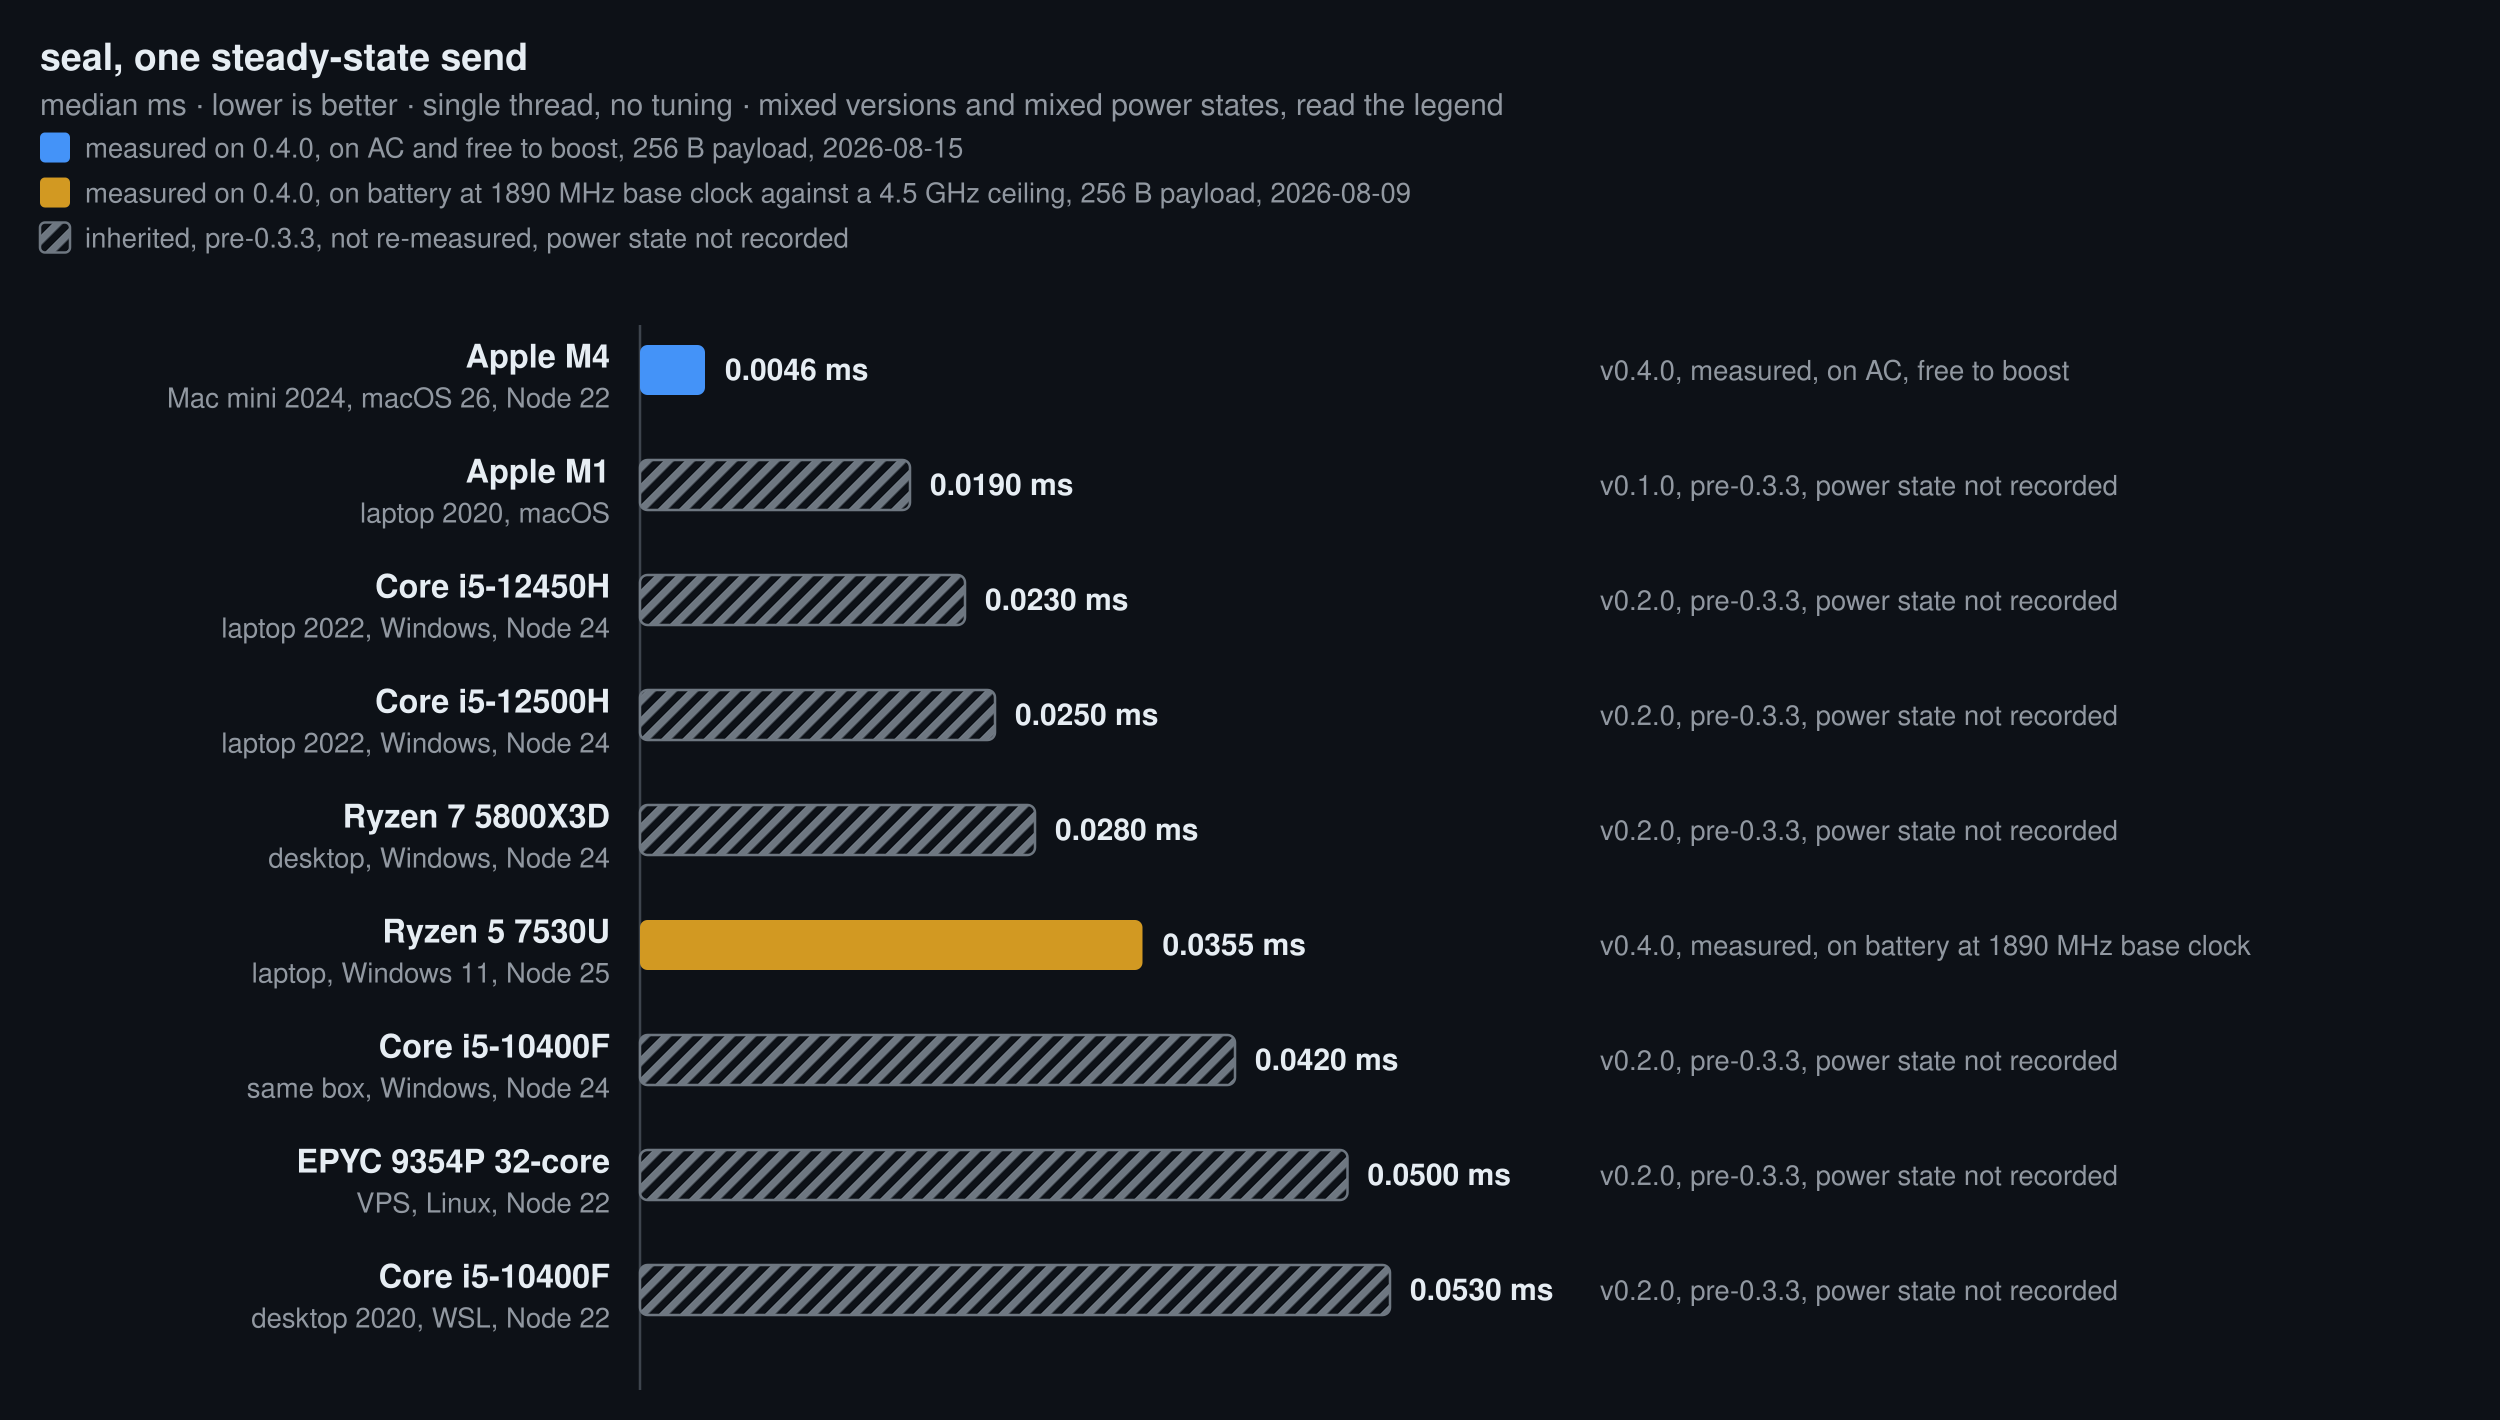
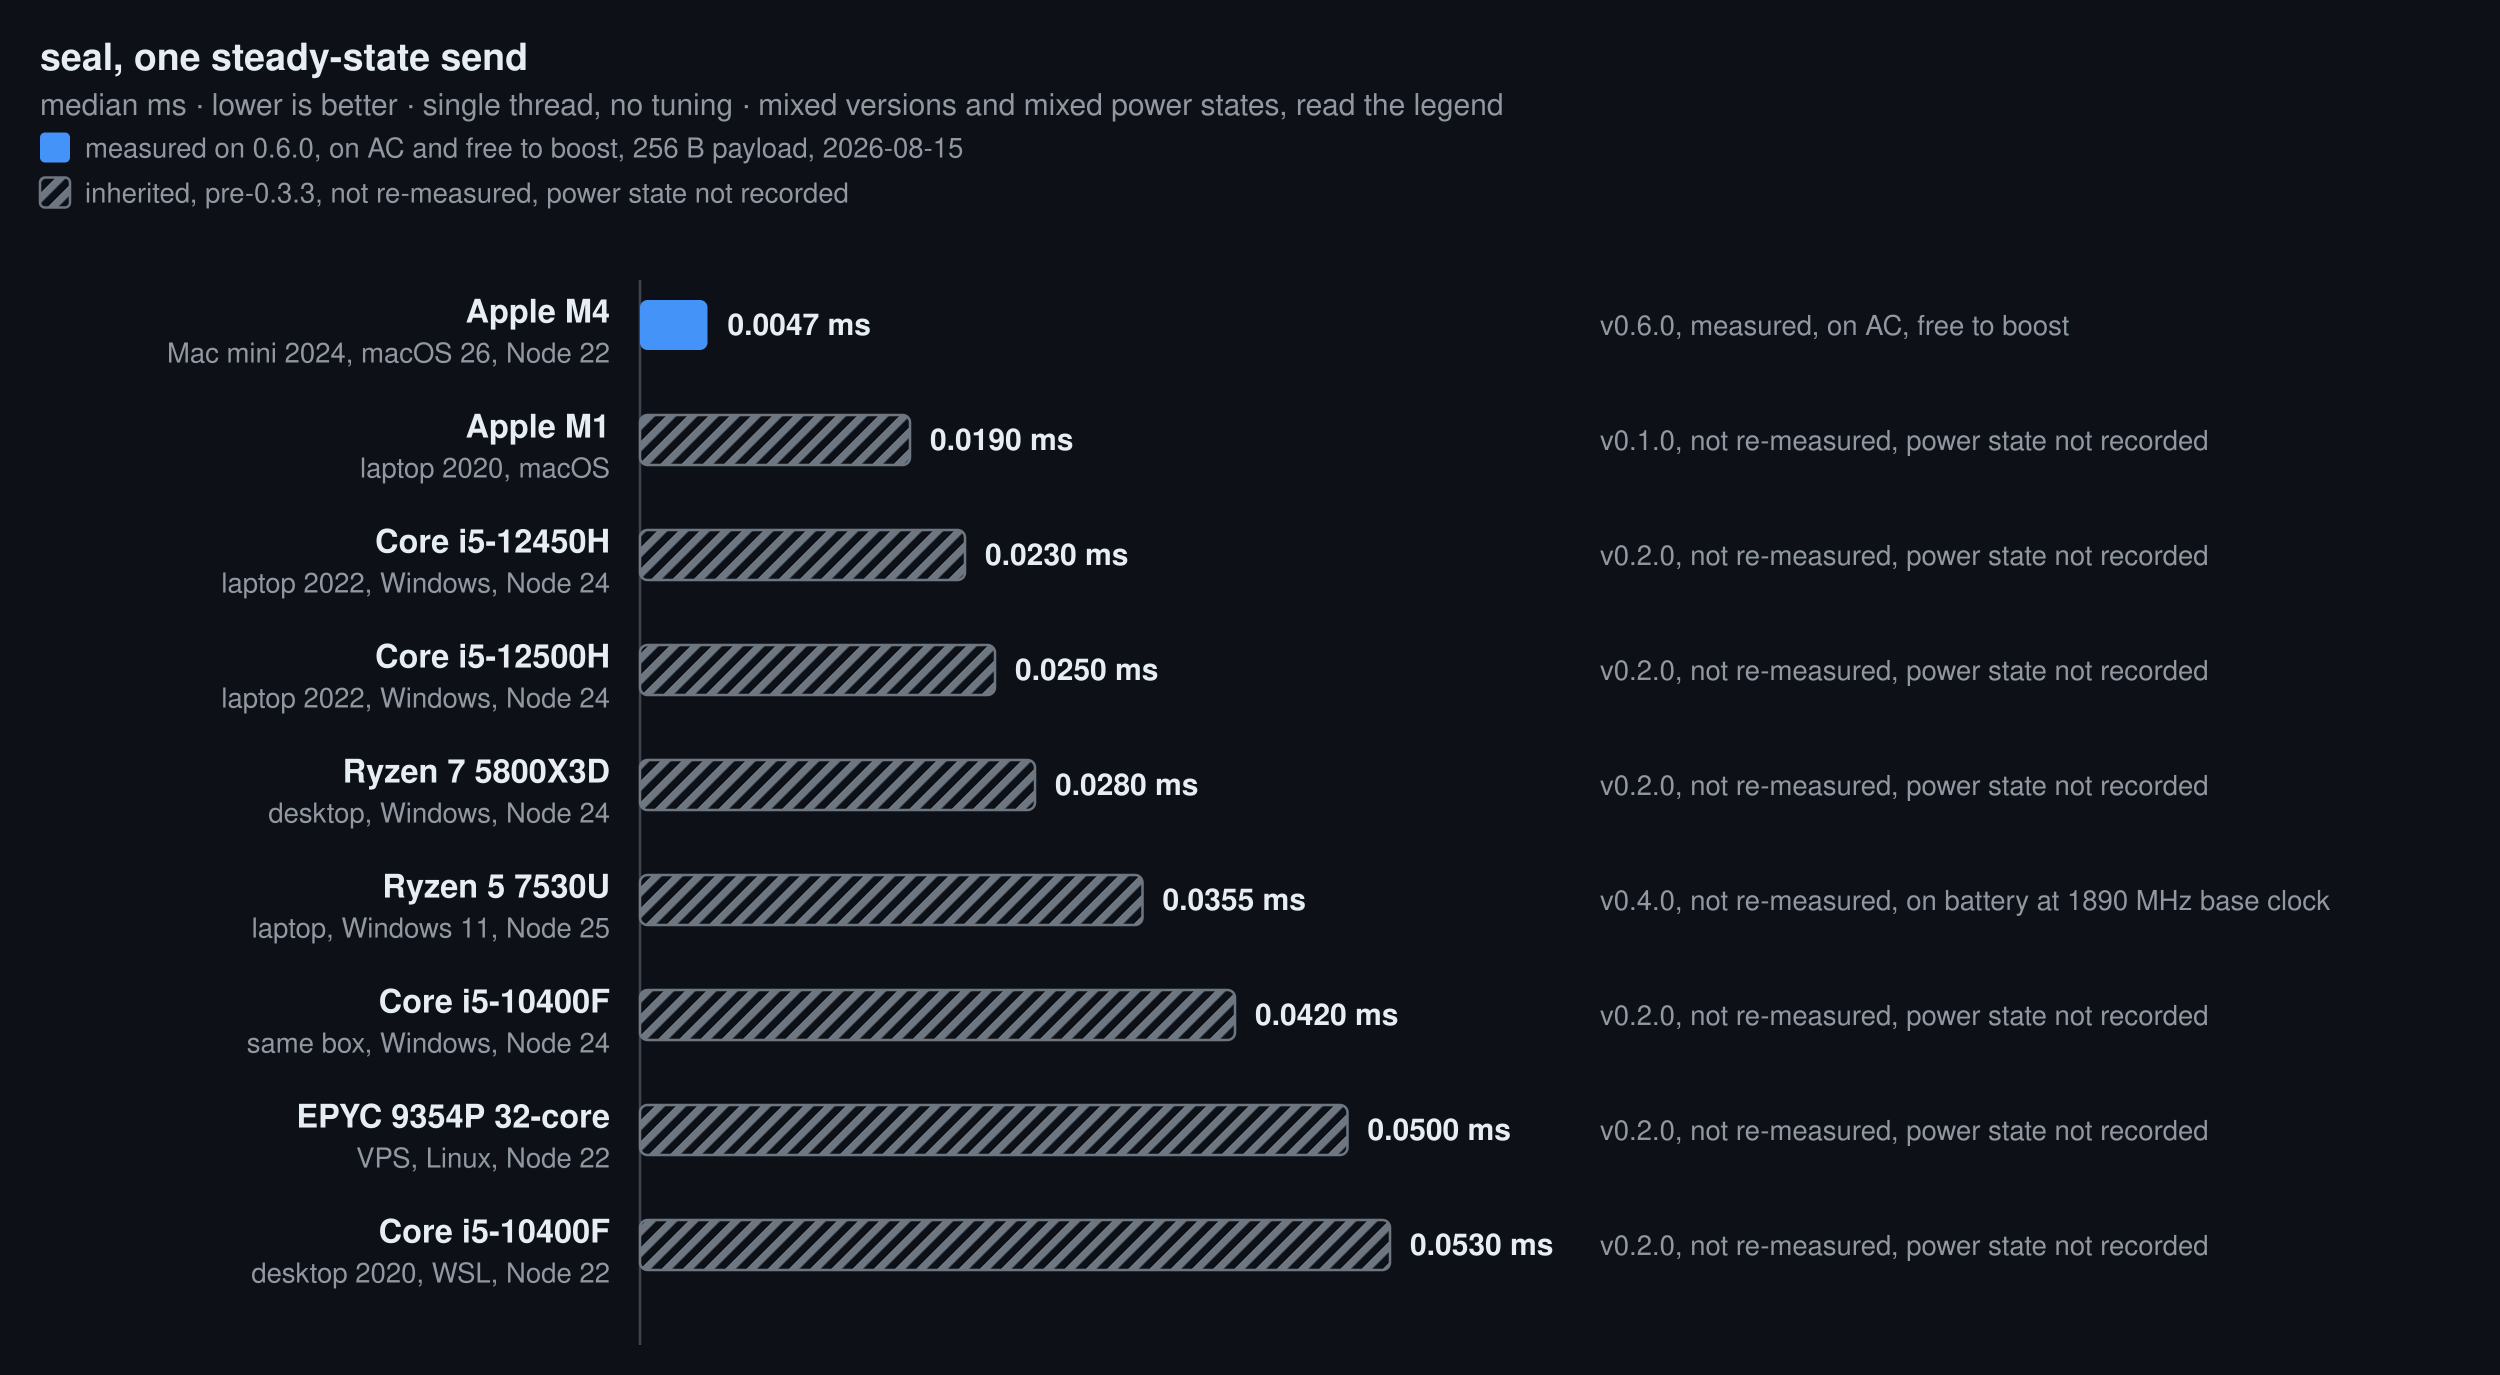
- <svg xmlns="http://www.w3.org/2000/svg" width="1000" height="568" viewBox="0 0 1000 568" role="img" aria-label="seal, one steady-state send, median ms per machine, lower is better: Apple M4 0.0046 (v0.4.0, measured, on AC, free to boost), Apple M1 0.0190 (v0.1.0, pre-0.3.3, power state not recorded), Core i5-12450H 0.0230 (v0.2.0, pre-0.3.3, power state not recorded), Core i5-12500H 0.0250 (v0.2.0, pre-0.3.3, power state not recorded), Ryzen 7 5800X3D 0.0280 (v0.2.0, pre-0.3.3, power state not recorded), Ryzen 5 7530U 0.0355 (v0.4.0, measured, on battery at 1890 MHz base clock), Core i5-10400F 0.0420 (v0.2.0, pre-0.3.3, power state not recorded), EPYC 9354P 32-core 0.0500 (v0.2.0, pre-0.3.3, power state not recorded), Core i5-10400F 0.0530 (v0.2.0, pre-0.3.3, power state not recorded). Only the Apple M4 and Ryzen 5 7530U rows are measured on 0.4.0. The inherited rows recorded neither their payload size nor their power state, so they are not directly comparable to the 256 B measured rows. The measured rows are not comparable to each other either: Apple M4 on AC, free to boost, Ryzen 5 7530U on battery at 1890 MHz base clock, so the distance between them is a power state stacked on a difference in hardware. Absolute milliseconds on the Ryzen 5 7530U row are power-state dependent: it was taken on battery at 1890 MHz base clock against a 4.5 GHz boost ceiling, so the same code on mains power is considerably quicker.">
-   <rect width="1000" height="568" fill="#0d1117" />
+ <svg xmlns="http://www.w3.org/2000/svg" width="1000" height="550" viewBox="0 0 1000 550" role="img" aria-label="seal, one steady-state send, median ms per machine, lower is better: Apple M4 0.0047 (v0.6.0, measured, on AC, free to boost), Apple M1 0.0190 (v0.1.0, not re-measured, power state not recorded), Core i5-12450H 0.0230 (v0.2.0, not re-measured, power state not recorded), Core i5-12500H 0.0250 (v0.2.0, not re-measured, power state not recorded), Ryzen 7 5800X3D 0.0280 (v0.2.0, not re-measured, power state not recorded), Ryzen 5 7530U 0.0355 (v0.4.0, not re-measured, on battery at 1890 MHz base clock), Core i5-10400F 0.0420 (v0.2.0, not re-measured, power state not recorded), EPYC 9354P 32-core 0.0500 (v0.2.0, not re-measured, power state not recorded), Core i5-10400F 0.0530 (v0.2.0, not re-measured, power state not recorded). Only the Apple M4 row is measured on 0.6.0. The inherited rows recorded neither their payload size nor their power state, so they are not directly comparable to the 256 B measured rows. Unlike the handshake, the seal path did not change in 0.6.0: signatures are a per conversation cost, not a per message one.">
+   <rect width="1000" height="550" fill="#0d1117" />
  <defs>
    <pattern id="stale" width="6" height="6" patternUnits="userSpaceOnUse" patternTransform="rotate(45)">
      <rect width="6" height="6" fill="#0d1117" />
      <rect width="3" height="6" fill="#6e7781" />
    </pattern>
  </defs>
  <text x="16" y="28" font-family="-apple-system,BlinkMacSystemFont,'Segoe UI',Helvetica,Arial,sans-serif" font-size="15" font-weight="700" fill="#e6edf3">seal, one steady-state send</text>
  <text x="16" y="46" font-family="-apple-system,BlinkMacSystemFont,'Segoe UI',Helvetica,Arial,sans-serif" font-size="12" fill="#9198a1">median ms · lower is better · single thread, no tuning · mixed versions and mixed power states, read the legend</text>
  <rect x="16" y="53" width="12" height="12" rx="2" fill="#4493f8" />
-   <text x="34" y="63" font-family="-apple-system,BlinkMacSystemFont,'Segoe UI',Helvetica,Arial,sans-serif" font-size="11" fill="#9198a1">measured on 0.4.0, on AC and free to boost, 256 B payload, 2026-08-15</text>
-   <rect x="16" y="71" width="12" height="12" rx="2" fill="#d29922" />
-   <text x="34" y="81" font-family="-apple-system,BlinkMacSystemFont,'Segoe UI',Helvetica,Arial,sans-serif" font-size="11" fill="#9198a1">measured on 0.4.0, on battery at 1890 MHz base clock against a 4.5 GHz ceiling, 256 B payload, 2026-08-09</text>
-   <rect x="16" y="89" width="12" height="12" rx="2" fill="url(#stale)" stroke="#6e7781" stroke-width="1" />
-   <text x="34" y="99" font-family="-apple-system,BlinkMacSystemFont,'Segoe UI',Helvetica,Arial,sans-serif" font-size="11" fill="#9198a1">inherited, pre-0.3.3, not re-measured, power state not recorded</text>
-   <line x1="256" y1="130" x2="256" y2="556" stroke="#3d444d" stroke-width="1" />
-   <text x="244" y="147" text-anchor="end" font-family="-apple-system,BlinkMacSystemFont,'Segoe UI',Helvetica,Arial,sans-serif" font-size="13" font-weight="600" fill="#e6edf3">Apple M4</text>
-   <text x="244" y="163" text-anchor="end" font-family="-apple-system,BlinkMacSystemFont,'Segoe UI',Helvetica,Arial,sans-serif" font-size="11" fill="#9198a1">Mac mini 2024, macOS 26, Node 22</text>
-   <rect x="256" y="138" width="26" height="20" rx="3" fill="#4493f8" />
-   <text x="290" y="152" font-family="-apple-system,BlinkMacSystemFont,'Segoe UI',Helvetica,Arial,sans-serif" font-size="12" font-weight="600" fill="#e6edf3">0.0046 ms</text>
-   <text x="640" y="152" font-family="-apple-system,BlinkMacSystemFont,'Segoe UI',Helvetica,Arial,sans-serif" font-size="11" fill="#9198a1">v0.4.0, measured, on AC, free to boost</text>
-   <text x="244" y="193" text-anchor="end" font-family="-apple-system,BlinkMacSystemFont,'Segoe UI',Helvetica,Arial,sans-serif" font-size="13" font-weight="600" fill="#e6edf3">Apple M1</text>
-   <text x="244" y="209" text-anchor="end" font-family="-apple-system,BlinkMacSystemFont,'Segoe UI',Helvetica,Arial,sans-serif" font-size="11" fill="#9198a1">laptop 2020, macOS</text>
-   <rect x="256" y="184" width="108" height="20" rx="3" fill="url(#stale)" stroke="#6e7781" stroke-width="1" />
-   <text x="372" y="198" font-family="-apple-system,BlinkMacSystemFont,'Segoe UI',Helvetica,Arial,sans-serif" font-size="12" font-weight="600" fill="#e6edf3">0.0190 ms</text>
-   <text x="640" y="198" font-family="-apple-system,BlinkMacSystemFont,'Segoe UI',Helvetica,Arial,sans-serif" font-size="11" fill="#9198a1">v0.1.0, pre-0.3.3, power state not recorded</text>
-   <text x="244" y="239" text-anchor="end" font-family="-apple-system,BlinkMacSystemFont,'Segoe UI',Helvetica,Arial,sans-serif" font-size="13" font-weight="600" fill="#e6edf3">Core i5-12450H</text>
-   <text x="244" y="255" text-anchor="end" font-family="-apple-system,BlinkMacSystemFont,'Segoe UI',Helvetica,Arial,sans-serif" font-size="11" fill="#9198a1">laptop 2022, Windows, Node 24</text>
-   <rect x="256" y="230" width="130" height="20" rx="3" fill="url(#stale)" stroke="#6e7781" stroke-width="1" />
-   <text x="394" y="244" font-family="-apple-system,BlinkMacSystemFont,'Segoe UI',Helvetica,Arial,sans-serif" font-size="12" font-weight="600" fill="#e6edf3">0.0230 ms</text>
-   <text x="640" y="244" font-family="-apple-system,BlinkMacSystemFont,'Segoe UI',Helvetica,Arial,sans-serif" font-size="11" fill="#9198a1">v0.2.0, pre-0.3.3, power state not recorded</text>
-   <text x="244" y="285" text-anchor="end" font-family="-apple-system,BlinkMacSystemFont,'Segoe UI',Helvetica,Arial,sans-serif" font-size="13" font-weight="600" fill="#e6edf3">Core i5-12500H</text>
-   <text x="244" y="301" text-anchor="end" font-family="-apple-system,BlinkMacSystemFont,'Segoe UI',Helvetica,Arial,sans-serif" font-size="11" fill="#9198a1">laptop 2022, Windows, Node 24</text>
-   <rect x="256" y="276" width="142" height="20" rx="3" fill="url(#stale)" stroke="#6e7781" stroke-width="1" />
-   <text x="406" y="290" font-family="-apple-system,BlinkMacSystemFont,'Segoe UI',Helvetica,Arial,sans-serif" font-size="12" font-weight="600" fill="#e6edf3">0.0250 ms</text>
-   <text x="640" y="290" font-family="-apple-system,BlinkMacSystemFont,'Segoe UI',Helvetica,Arial,sans-serif" font-size="11" fill="#9198a1">v0.2.0, pre-0.3.3, power state not recorded</text>
-   <text x="244" y="331" text-anchor="end" font-family="-apple-system,BlinkMacSystemFont,'Segoe UI',Helvetica,Arial,sans-serif" font-size="13" font-weight="600" fill="#e6edf3">Ryzen 7 5800X3D</text>
-   <text x="244" y="347" text-anchor="end" font-family="-apple-system,BlinkMacSystemFont,'Segoe UI',Helvetica,Arial,sans-serif" font-size="11" fill="#9198a1">desktop, Windows, Node 24</text>
-   <rect x="256" y="322" width="158" height="20" rx="3" fill="url(#stale)" stroke="#6e7781" stroke-width="1" />
-   <text x="422" y="336" font-family="-apple-system,BlinkMacSystemFont,'Segoe UI',Helvetica,Arial,sans-serif" font-size="12" font-weight="600" fill="#e6edf3">0.0280 ms</text>
-   <text x="640" y="336" font-family="-apple-system,BlinkMacSystemFont,'Segoe UI',Helvetica,Arial,sans-serif" font-size="11" fill="#9198a1">v0.2.0, pre-0.3.3, power state not recorded</text>
-   <text x="244" y="377" text-anchor="end" font-family="-apple-system,BlinkMacSystemFont,'Segoe UI',Helvetica,Arial,sans-serif" font-size="13" font-weight="600" fill="#e6edf3">Ryzen 5 7530U</text>
-   <text x="244" y="393" text-anchor="end" font-family="-apple-system,BlinkMacSystemFont,'Segoe UI',Helvetica,Arial,sans-serif" font-size="11" fill="#9198a1">laptop, Windows 11, Node 25</text>
-   <rect x="256" y="368" width="201" height="20" rx="3" fill="#d29922" />
-   <text x="465" y="382" font-family="-apple-system,BlinkMacSystemFont,'Segoe UI',Helvetica,Arial,sans-serif" font-size="12" font-weight="600" fill="#e6edf3">0.0355 ms</text>
-   <text x="640" y="382" font-family="-apple-system,BlinkMacSystemFont,'Segoe UI',Helvetica,Arial,sans-serif" font-size="11" fill="#9198a1">v0.4.0, measured, on battery at 1890 MHz base clock</text>
-   <text x="244" y="423" text-anchor="end" font-family="-apple-system,BlinkMacSystemFont,'Segoe UI',Helvetica,Arial,sans-serif" font-size="13" font-weight="600" fill="#e6edf3">Core i5-10400F</text>
-   <text x="244" y="439" text-anchor="end" font-family="-apple-system,BlinkMacSystemFont,'Segoe UI',Helvetica,Arial,sans-serif" font-size="11" fill="#9198a1">same box, Windows, Node 24</text>
-   <rect x="256" y="414" width="238" height="20" rx="3" fill="url(#stale)" stroke="#6e7781" stroke-width="1" />
-   <text x="502" y="428" font-family="-apple-system,BlinkMacSystemFont,'Segoe UI',Helvetica,Arial,sans-serif" font-size="12" font-weight="600" fill="#e6edf3">0.0420 ms</text>
-   <text x="640" y="428" font-family="-apple-system,BlinkMacSystemFont,'Segoe UI',Helvetica,Arial,sans-serif" font-size="11" fill="#9198a1">v0.2.0, pre-0.3.3, power state not recorded</text>
-   <text x="244" y="469" text-anchor="end" font-family="-apple-system,BlinkMacSystemFont,'Segoe UI',Helvetica,Arial,sans-serif" font-size="13" font-weight="600" fill="#e6edf3">EPYC 9354P 32-core</text>
-   <text x="244" y="485" text-anchor="end" font-family="-apple-system,BlinkMacSystemFont,'Segoe UI',Helvetica,Arial,sans-serif" font-size="11" fill="#9198a1">VPS, Linux, Node 22</text>
-   <rect x="256" y="460" width="283" height="20" rx="3" fill="url(#stale)" stroke="#6e7781" stroke-width="1" />
-   <text x="547" y="474" font-family="-apple-system,BlinkMacSystemFont,'Segoe UI',Helvetica,Arial,sans-serif" font-size="12" font-weight="600" fill="#e6edf3">0.0500 ms</text>
-   <text x="640" y="474" font-family="-apple-system,BlinkMacSystemFont,'Segoe UI',Helvetica,Arial,sans-serif" font-size="11" fill="#9198a1">v0.2.0, pre-0.3.3, power state not recorded</text>
-   <text x="244" y="515" text-anchor="end" font-family="-apple-system,BlinkMacSystemFont,'Segoe UI',Helvetica,Arial,sans-serif" font-size="13" font-weight="600" fill="#e6edf3">Core i5-10400F</text>
-   <text x="244" y="531" text-anchor="end" font-family="-apple-system,BlinkMacSystemFont,'Segoe UI',Helvetica,Arial,sans-serif" font-size="11" fill="#9198a1">desktop 2020, WSL, Node 22</text>
-   <rect x="256" y="506" width="300" height="20" rx="3" fill="url(#stale)" stroke="#6e7781" stroke-width="1" />
-   <text x="564" y="520" font-family="-apple-system,BlinkMacSystemFont,'Segoe UI',Helvetica,Arial,sans-serif" font-size="12" font-weight="600" fill="#e6edf3">0.0530 ms</text>
-   <text x="640" y="520" font-family="-apple-system,BlinkMacSystemFont,'Segoe UI',Helvetica,Arial,sans-serif" font-size="11" fill="#9198a1">v0.2.0, pre-0.3.3, power state not recorded</text>
+   <text x="34" y="63" font-family="-apple-system,BlinkMacSystemFont,'Segoe UI',Helvetica,Arial,sans-serif" font-size="11" fill="#9198a1">measured on 0.6.0, on AC and free to boost, 256 B payload, 2026-08-15</text>
+   <rect x="16" y="71" width="12" height="12" rx="2" fill="url(#stale)" stroke="#6e7781" stroke-width="1" />
+   <text x="34" y="81" font-family="-apple-system,BlinkMacSystemFont,'Segoe UI',Helvetica,Arial,sans-serif" font-size="11" fill="#9198a1">inherited, pre-0.3.3, not re-measured, power state not recorded</text>
+   <line x1="256" y1="112" x2="256" y2="538" stroke="#3d444d" stroke-width="1" />
+   <text x="244" y="129" text-anchor="end" font-family="-apple-system,BlinkMacSystemFont,'Segoe UI',Helvetica,Arial,sans-serif" font-size="13" font-weight="600" fill="#e6edf3">Apple M4</text>
+   <text x="244" y="145" text-anchor="end" font-family="-apple-system,BlinkMacSystemFont,'Segoe UI',Helvetica,Arial,sans-serif" font-size="11" fill="#9198a1">Mac mini 2024, macOS 26, Node 22</text>
+   <rect x="256" y="120" width="27" height="20" rx="3" fill="#4493f8" />
+   <text x="291" y="134" font-family="-apple-system,BlinkMacSystemFont,'Segoe UI',Helvetica,Arial,sans-serif" font-size="12" font-weight="600" fill="#e6edf3">0.0047 ms</text>
+   <text x="640" y="134" font-family="-apple-system,BlinkMacSystemFont,'Segoe UI',Helvetica,Arial,sans-serif" font-size="11" fill="#9198a1">v0.6.0, measured, on AC, free to boost</text>
+   <text x="244" y="175" text-anchor="end" font-family="-apple-system,BlinkMacSystemFont,'Segoe UI',Helvetica,Arial,sans-serif" font-size="13" font-weight="600" fill="#e6edf3">Apple M1</text>
+   <text x="244" y="191" text-anchor="end" font-family="-apple-system,BlinkMacSystemFont,'Segoe UI',Helvetica,Arial,sans-serif" font-size="11" fill="#9198a1">laptop 2020, macOS</text>
+   <rect x="256" y="166" width="108" height="20" rx="3" fill="url(#stale)" stroke="#6e7781" stroke-width="1" />
+   <text x="372" y="180" font-family="-apple-system,BlinkMacSystemFont,'Segoe UI',Helvetica,Arial,sans-serif" font-size="12" font-weight="600" fill="#e6edf3">0.0190 ms</text>
+   <text x="640" y="180" font-family="-apple-system,BlinkMacSystemFont,'Segoe UI',Helvetica,Arial,sans-serif" font-size="11" fill="#9198a1">v0.1.0, not re-measured, power state not recorded</text>
+   <text x="244" y="221" text-anchor="end" font-family="-apple-system,BlinkMacSystemFont,'Segoe UI',Helvetica,Arial,sans-serif" font-size="13" font-weight="600" fill="#e6edf3">Core i5-12450H</text>
+   <text x="244" y="237" text-anchor="end" font-family="-apple-system,BlinkMacSystemFont,'Segoe UI',Helvetica,Arial,sans-serif" font-size="11" fill="#9198a1">laptop 2022, Windows, Node 24</text>
+   <rect x="256" y="212" width="130" height="20" rx="3" fill="url(#stale)" stroke="#6e7781" stroke-width="1" />
+   <text x="394" y="226" font-family="-apple-system,BlinkMacSystemFont,'Segoe UI',Helvetica,Arial,sans-serif" font-size="12" font-weight="600" fill="#e6edf3">0.0230 ms</text>
+   <text x="640" y="226" font-family="-apple-system,BlinkMacSystemFont,'Segoe UI',Helvetica,Arial,sans-serif" font-size="11" fill="#9198a1">v0.2.0, not re-measured, power state not recorded</text>
+   <text x="244" y="267" text-anchor="end" font-family="-apple-system,BlinkMacSystemFont,'Segoe UI',Helvetica,Arial,sans-serif" font-size="13" font-weight="600" fill="#e6edf3">Core i5-12500H</text>
+   <text x="244" y="283" text-anchor="end" font-family="-apple-system,BlinkMacSystemFont,'Segoe UI',Helvetica,Arial,sans-serif" font-size="11" fill="#9198a1">laptop 2022, Windows, Node 24</text>
+   <rect x="256" y="258" width="142" height="20" rx="3" fill="url(#stale)" stroke="#6e7781" stroke-width="1" />
+   <text x="406" y="272" font-family="-apple-system,BlinkMacSystemFont,'Segoe UI',Helvetica,Arial,sans-serif" font-size="12" font-weight="600" fill="#e6edf3">0.0250 ms</text>
+   <text x="640" y="272" font-family="-apple-system,BlinkMacSystemFont,'Segoe UI',Helvetica,Arial,sans-serif" font-size="11" fill="#9198a1">v0.2.0, not re-measured, power state not recorded</text>
+   <text x="244" y="313" text-anchor="end" font-family="-apple-system,BlinkMacSystemFont,'Segoe UI',Helvetica,Arial,sans-serif" font-size="13" font-weight="600" fill="#e6edf3">Ryzen 7 5800X3D</text>
+   <text x="244" y="329" text-anchor="end" font-family="-apple-system,BlinkMacSystemFont,'Segoe UI',Helvetica,Arial,sans-serif" font-size="11" fill="#9198a1">desktop, Windows, Node 24</text>
+   <rect x="256" y="304" width="158" height="20" rx="3" fill="url(#stale)" stroke="#6e7781" stroke-width="1" />
+   <text x="422" y="318" font-family="-apple-system,BlinkMacSystemFont,'Segoe UI',Helvetica,Arial,sans-serif" font-size="12" font-weight="600" fill="#e6edf3">0.0280 ms</text>
+   <text x="640" y="318" font-family="-apple-system,BlinkMacSystemFont,'Segoe UI',Helvetica,Arial,sans-serif" font-size="11" fill="#9198a1">v0.2.0, not re-measured, power state not recorded</text>
+   <text x="244" y="359" text-anchor="end" font-family="-apple-system,BlinkMacSystemFont,'Segoe UI',Helvetica,Arial,sans-serif" font-size="13" font-weight="600" fill="#e6edf3">Ryzen 5 7530U</text>
+   <text x="244" y="375" text-anchor="end" font-family="-apple-system,BlinkMacSystemFont,'Segoe UI',Helvetica,Arial,sans-serif" font-size="11" fill="#9198a1">laptop, Windows 11, Node 25</text>
+   <rect x="256" y="350" width="201" height="20" rx="3" fill="url(#stale)" stroke="#6e7781" stroke-width="1" />
+   <text x="465" y="364" font-family="-apple-system,BlinkMacSystemFont,'Segoe UI',Helvetica,Arial,sans-serif" font-size="12" font-weight="600" fill="#e6edf3">0.0355 ms</text>
+   <text x="640" y="364" font-family="-apple-system,BlinkMacSystemFont,'Segoe UI',Helvetica,Arial,sans-serif" font-size="11" fill="#9198a1">v0.4.0, not re-measured, on battery at 1890 MHz base clock</text>
+   <text x="244" y="405" text-anchor="end" font-family="-apple-system,BlinkMacSystemFont,'Segoe UI',Helvetica,Arial,sans-serif" font-size="13" font-weight="600" fill="#e6edf3">Core i5-10400F</text>
+   <text x="244" y="421" text-anchor="end" font-family="-apple-system,BlinkMacSystemFont,'Segoe UI',Helvetica,Arial,sans-serif" font-size="11" fill="#9198a1">same box, Windows, Node 24</text>
+   <rect x="256" y="396" width="238" height="20" rx="3" fill="url(#stale)" stroke="#6e7781" stroke-width="1" />
+   <text x="502" y="410" font-family="-apple-system,BlinkMacSystemFont,'Segoe UI',Helvetica,Arial,sans-serif" font-size="12" font-weight="600" fill="#e6edf3">0.0420 ms</text>
+   <text x="640" y="410" font-family="-apple-system,BlinkMacSystemFont,'Segoe UI',Helvetica,Arial,sans-serif" font-size="11" fill="#9198a1">v0.2.0, not re-measured, power state not recorded</text>
+   <text x="244" y="451" text-anchor="end" font-family="-apple-system,BlinkMacSystemFont,'Segoe UI',Helvetica,Arial,sans-serif" font-size="13" font-weight="600" fill="#e6edf3">EPYC 9354P 32-core</text>
+   <text x="244" y="467" text-anchor="end" font-family="-apple-system,BlinkMacSystemFont,'Segoe UI',Helvetica,Arial,sans-serif" font-size="11" fill="#9198a1">VPS, Linux, Node 22</text>
+   <rect x="256" y="442" width="283" height="20" rx="3" fill="url(#stale)" stroke="#6e7781" stroke-width="1" />
+   <text x="547" y="456" font-family="-apple-system,BlinkMacSystemFont,'Segoe UI',Helvetica,Arial,sans-serif" font-size="12" font-weight="600" fill="#e6edf3">0.0500 ms</text>
+   <text x="640" y="456" font-family="-apple-system,BlinkMacSystemFont,'Segoe UI',Helvetica,Arial,sans-serif" font-size="11" fill="#9198a1">v0.2.0, not re-measured, power state not recorded</text>
+   <text x="244" y="497" text-anchor="end" font-family="-apple-system,BlinkMacSystemFont,'Segoe UI',Helvetica,Arial,sans-serif" font-size="13" font-weight="600" fill="#e6edf3">Core i5-10400F</text>
+   <text x="244" y="513" text-anchor="end" font-family="-apple-system,BlinkMacSystemFont,'Segoe UI',Helvetica,Arial,sans-serif" font-size="11" fill="#9198a1">desktop 2020, WSL, Node 22</text>
+   <rect x="256" y="488" width="300" height="20" rx="3" fill="url(#stale)" stroke="#6e7781" stroke-width="1" />
+   <text x="564" y="502" font-family="-apple-system,BlinkMacSystemFont,'Segoe UI',Helvetica,Arial,sans-serif" font-size="12" font-weight="600" fill="#e6edf3">0.0530 ms</text>
+   <text x="640" y="502" font-family="-apple-system,BlinkMacSystemFont,'Segoe UI',Helvetica,Arial,sans-serif" font-size="11" fill="#9198a1">v0.2.0, not re-measured, power state not recorded</text>
</svg>
